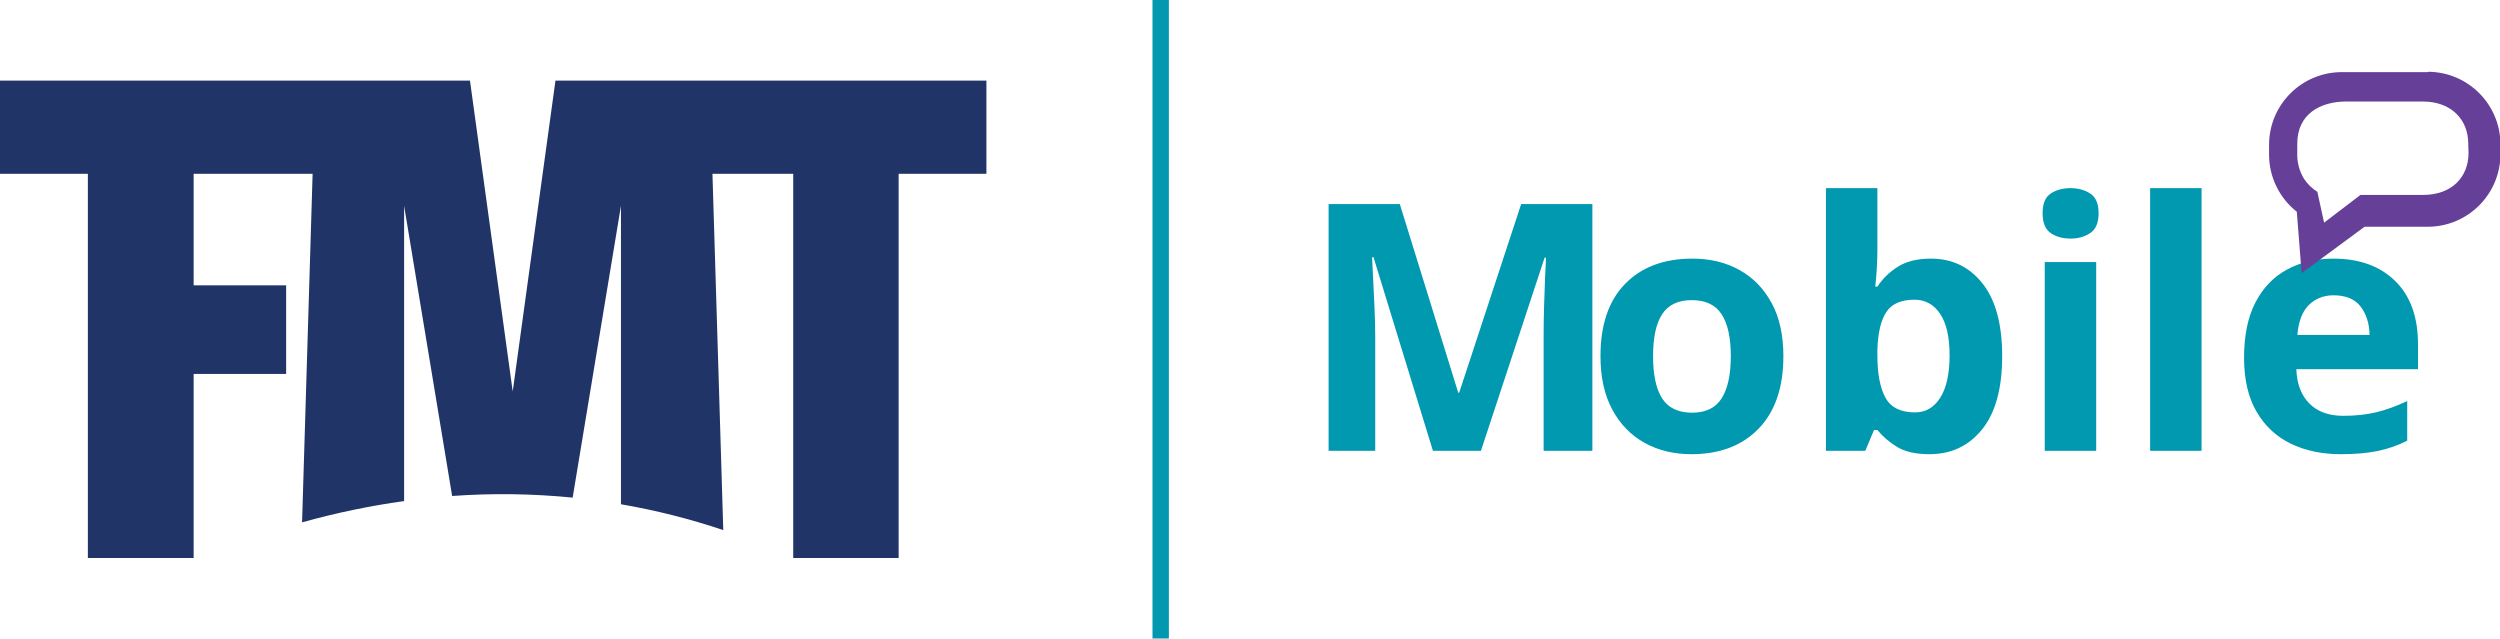
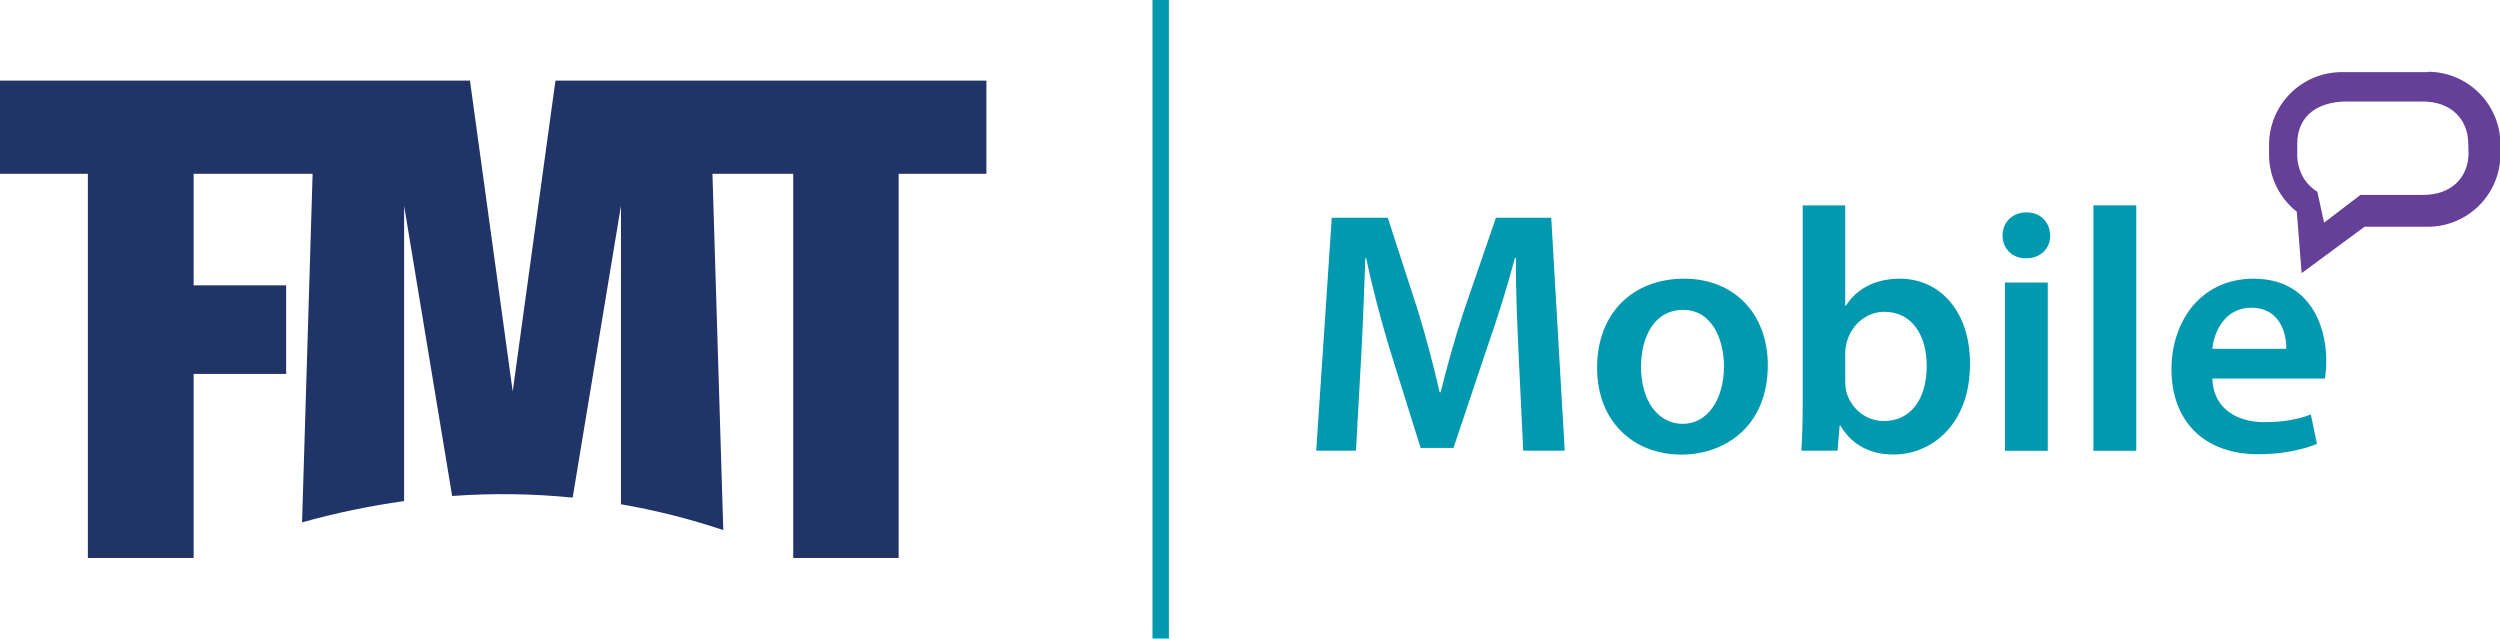
- <svg xmlns="http://www.w3.org/2000/svg" id="Layer_1" data-name="Layer 1" viewBox="0 0 274.86 70.2">
-   <defs>
-     <style>.cls-1{fill:#203467;}.cls-2{fill:none;stroke:#0099b0;stroke-width:1.8px;}.cls-3{font-size:38px;fill:#0099b0;font-family:MyriadPro-Semibold, Myriad Pro;font-weight:600;}.cls-4{fill:#663f98;}</style>
-   </defs>
-   <path class="cls-1" d="M392.38,281.18V270.93H345l-4.7,34.18-4.7-34.18H283.93v10.25h9.66v42.24h11.63V303.18h10.17v-9.74H305.22V281.18H318.3l-1.16,38.32a85.1,85.1,0,0,1,11.22-2.34V284.7l5.28,31.9a77.63,77.63,0,0,1,13.25.18l5.31-32.08v32.81a75.69,75.69,0,0,1,11.25,2.84l-1.19-39.17h8.88v42.24h11.59V281.18Z" transform="translate(-283.93 -262.07)" />
-   <line class="cls-2" x1="127.61" x2="127.61" y2="70.2" />
-   <text class="cls-3" transform="translate(142.65 49.56)">M</text>
-   <text class="cls-3" transform="translate(174.26 49.56)">obile</text>
-   <path class="cls-4" d="M550.85,270h-9.52a8,8,0,0,0-7.93,7.94v1.17a8,8,0,0,0,3.05,6.24l.53,6.75L543.9,287h7a8,8,0,0,0,7.94-7.93v-1.17a8,8,0,0,0-7.94-7.94m4.43,8.91c0,2.68-1.84,4.63-5,4.63h-6.88l-4,3.05-.74-3.39a4.83,4.83,0,0,1-1.46-1.42,5.09,5.09,0,0,1-.75-2.87v-1c0-3.25,2.5-4.64,5.41-4.64h8.39c3.15,0,5,2,5,4.64Z" transform="translate(-283.93 -262.07)" />
+ <svg xmlns="http://www.w3.org/2000/svg" version="1.1" id="Layer_1" x="0px" y="0px" viewBox="0 0 274.86 70.2" style="enable-background:new 0 0 274.86 70.2;" xml:space="preserve">
+   <style type="text/css">
+ 	.st0{fill:#203467;}
+ 	.st1{fill:none;stroke:#0099B0;stroke-width:1.8;}
+ 	.st2{enable-background:new    ;}
+ 	.st3{fill:#0099B0;}
+ 	.st4{fill:#663F98;}
+ </style>
+   <path class="st0" d="M108.45,19.11V8.86H61.07l-4.7,34.18l-4.7-34.18H0v10.25h9.66v42.24h11.63V41.11h10.17v-9.74H21.29V19.11h13.08  l-1.16,38.32c3.68-1.03,7.43-1.81,11.22-2.34V22.63l5.28,31.9c4.41-0.32,8.85-0.26,13.25,0.18l5.31-32.08v32.81  c3.82,0.66,7.58,1.61,11.25,2.84l-1.19-39.17h8.88v42.24H98.8V19.11H108.45z" />
+   <line class="st1" x1="127.61" y1="0" x2="127.61" y2="70.2" />
+   <g class="st2">
+     <path class="st3" d="M166.97,39.11c-0.15-3.31-0.34-7.29-0.3-10.75h-0.11c-0.84,3.12-1.9,6.57-3.04,9.8l-3.72,11.09h-3.61   l-3.42-10.94c-0.99-3.27-1.9-6.76-2.58-9.96h-0.08c-0.11,3.34-0.27,7.41-0.46,10.9l-0.57,10.3h-4.37l1.71-25.61h6.16l3.34,10.3   c0.91,3,1.71,6.04,2.36,8.89h0.11c0.68-2.77,1.56-5.93,2.55-8.93l3.53-10.26h6.08l1.48,25.61h-4.56L166.97,39.11z" />
+   </g>
+   <g class="st2">
+     <path class="st3" d="M194.36,40.14c0,6.8-4.79,9.84-9.5,9.84c-5.24,0-9.27-3.61-9.27-9.54c0-6.08,3.99-9.8,9.57-9.8   C190.67,30.64,194.36,34.51,194.36,40.14z M180.42,40.33c0,3.57,1.75,6.27,4.6,6.27c2.66,0,4.52-2.62,4.52-6.34   c0-2.89-1.29-6.19-4.48-6.19C181.75,34.06,180.42,37.25,180.42,40.33z" />
+     <path class="st3" d="M198.05,49.56c0.08-1.25,0.15-3.31,0.15-5.21V22.58h4.67V33.6h0.08c1.14-1.79,3.15-2.96,5.93-2.96   c4.52,0,7.75,3.76,7.71,9.38c0,6.65-4.22,9.95-8.4,9.95c-2.39,0-4.52-0.91-5.85-3.19h-0.08l-0.23,2.77H198.05z M202.87,41.92   c0,0.38,0.04,0.76,0.11,1.1c0.49,1.86,2.13,3.27,4.14,3.27c2.93,0,4.71-2.36,4.71-6.08c0-3.27-1.56-5.93-4.67-5.93   c-1.9,0-3.61,1.37-4.14,3.42c-0.08,0.34-0.15,0.76-0.15,1.22V41.92z" />
+     <path class="st3" d="M225.41,25.89c0,1.41-1.03,2.51-2.66,2.51c-1.56,0-2.58-1.1-2.58-2.51c0-1.44,1.06-2.54,2.62-2.54   C224.38,23.34,225.37,24.45,225.41,25.89z M220.43,49.56v-18.5h4.71v18.5H220.43z" />
+     <path class="st3" d="M230.16,22.58h4.71v26.98h-4.71V22.58z" />
+     <path class="st3" d="M243.23,41.62c0.11,3.34,2.74,4.79,5.7,4.79c2.17,0,3.72-0.3,5.13-0.84l0.68,3.23   c-1.6,0.65-3.8,1.14-6.46,1.14c-6,0-9.54-3.69-9.54-9.35c0-5.13,3.12-9.95,9.04-9.95c6,0,7.98,4.94,7.98,9   c0,0.87-0.08,1.56-0.15,1.98H243.23z M251.36,38.35c0.04-1.71-0.72-4.52-3.84-4.52c-2.89,0-4.1,2.62-4.29,4.52H251.36z" />
+   </g>
+   <path class="st4" d="M266.92,7.93h-9.52c-4.37,0.04-7.9,3.57-7.93,7.94v1.17c0.01,2.44,1.14,4.73,3.05,6.24l0.53,6.75l6.92-5.1h7  c4.37-0.03,7.9-3.56,7.94-7.93v-1.17c-0.03-4.37-3.57-7.91-7.94-7.94 M271.4,16.8c0,2.68-1.84,4.63-5,4.63h-6.88l-4,3.05l-0.74-3.39  c-0.58-0.36-1.08-0.85-1.46-1.42c-0.53-0.86-0.79-1.86-0.75-2.87v-1c0-3.25,2.5-4.64,5.41-4.64h8.39c3.15,0,5,2,5,4.64L271.4,16.8z" />
</svg>
